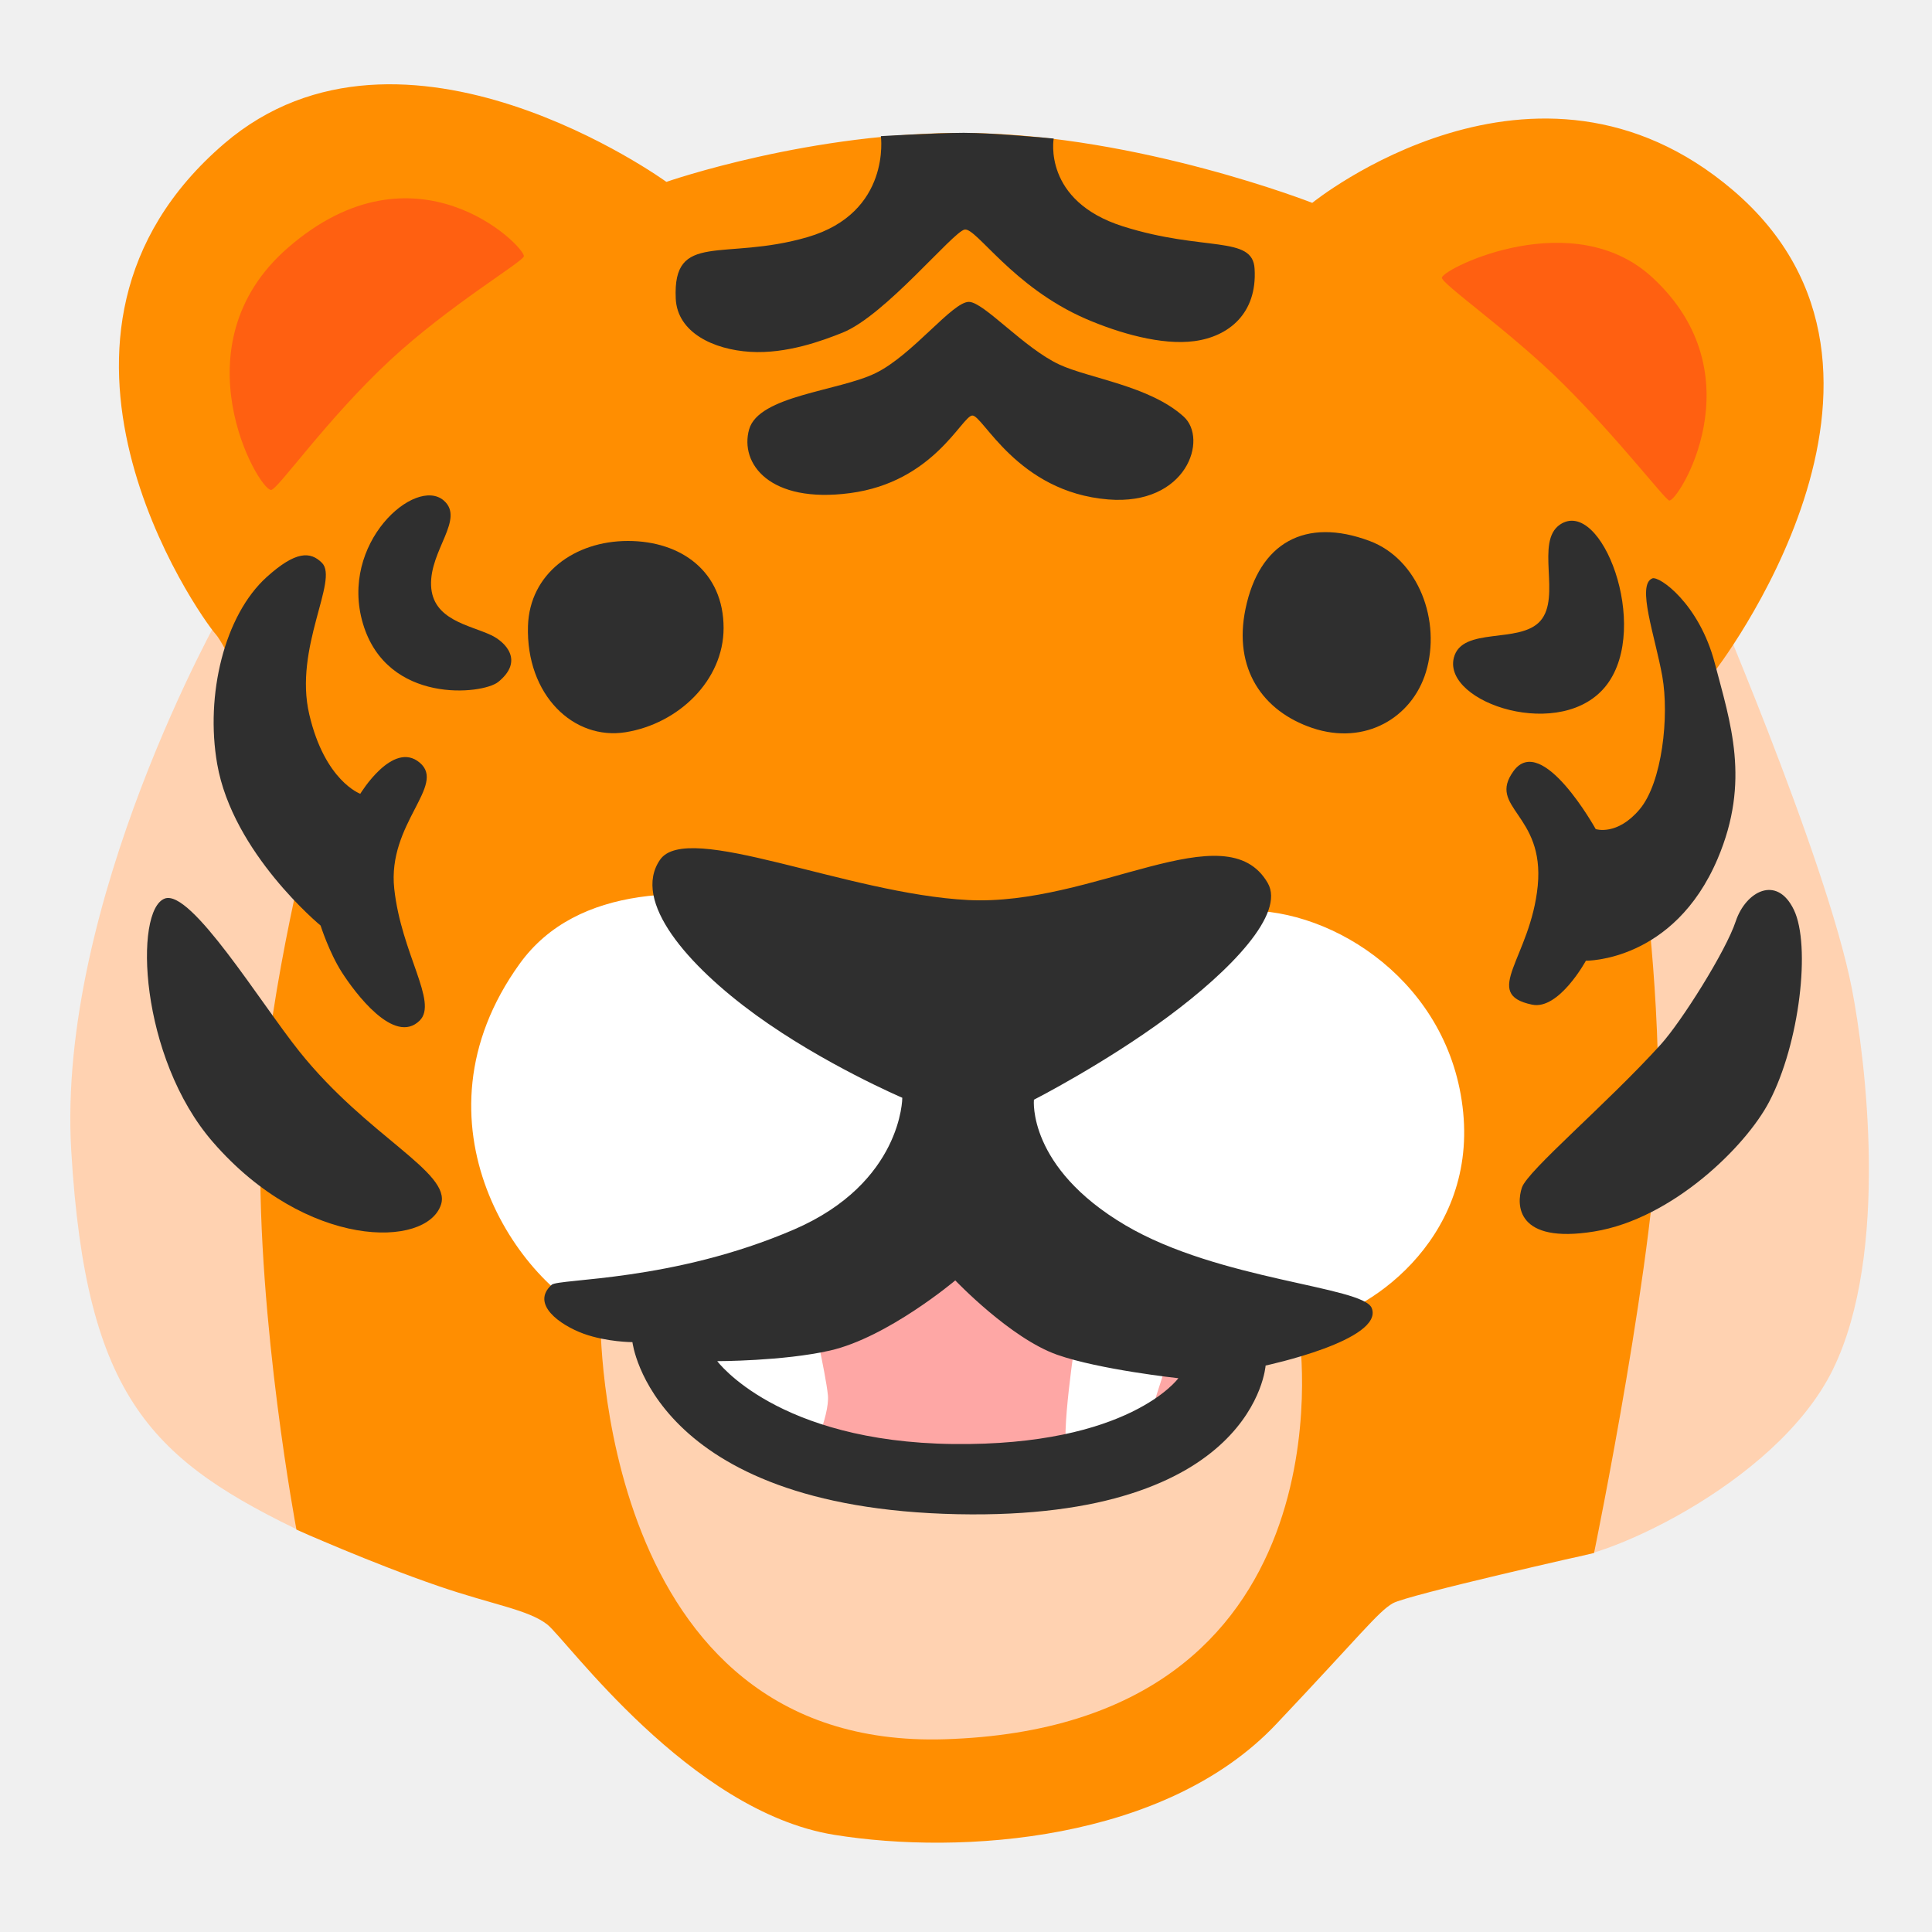
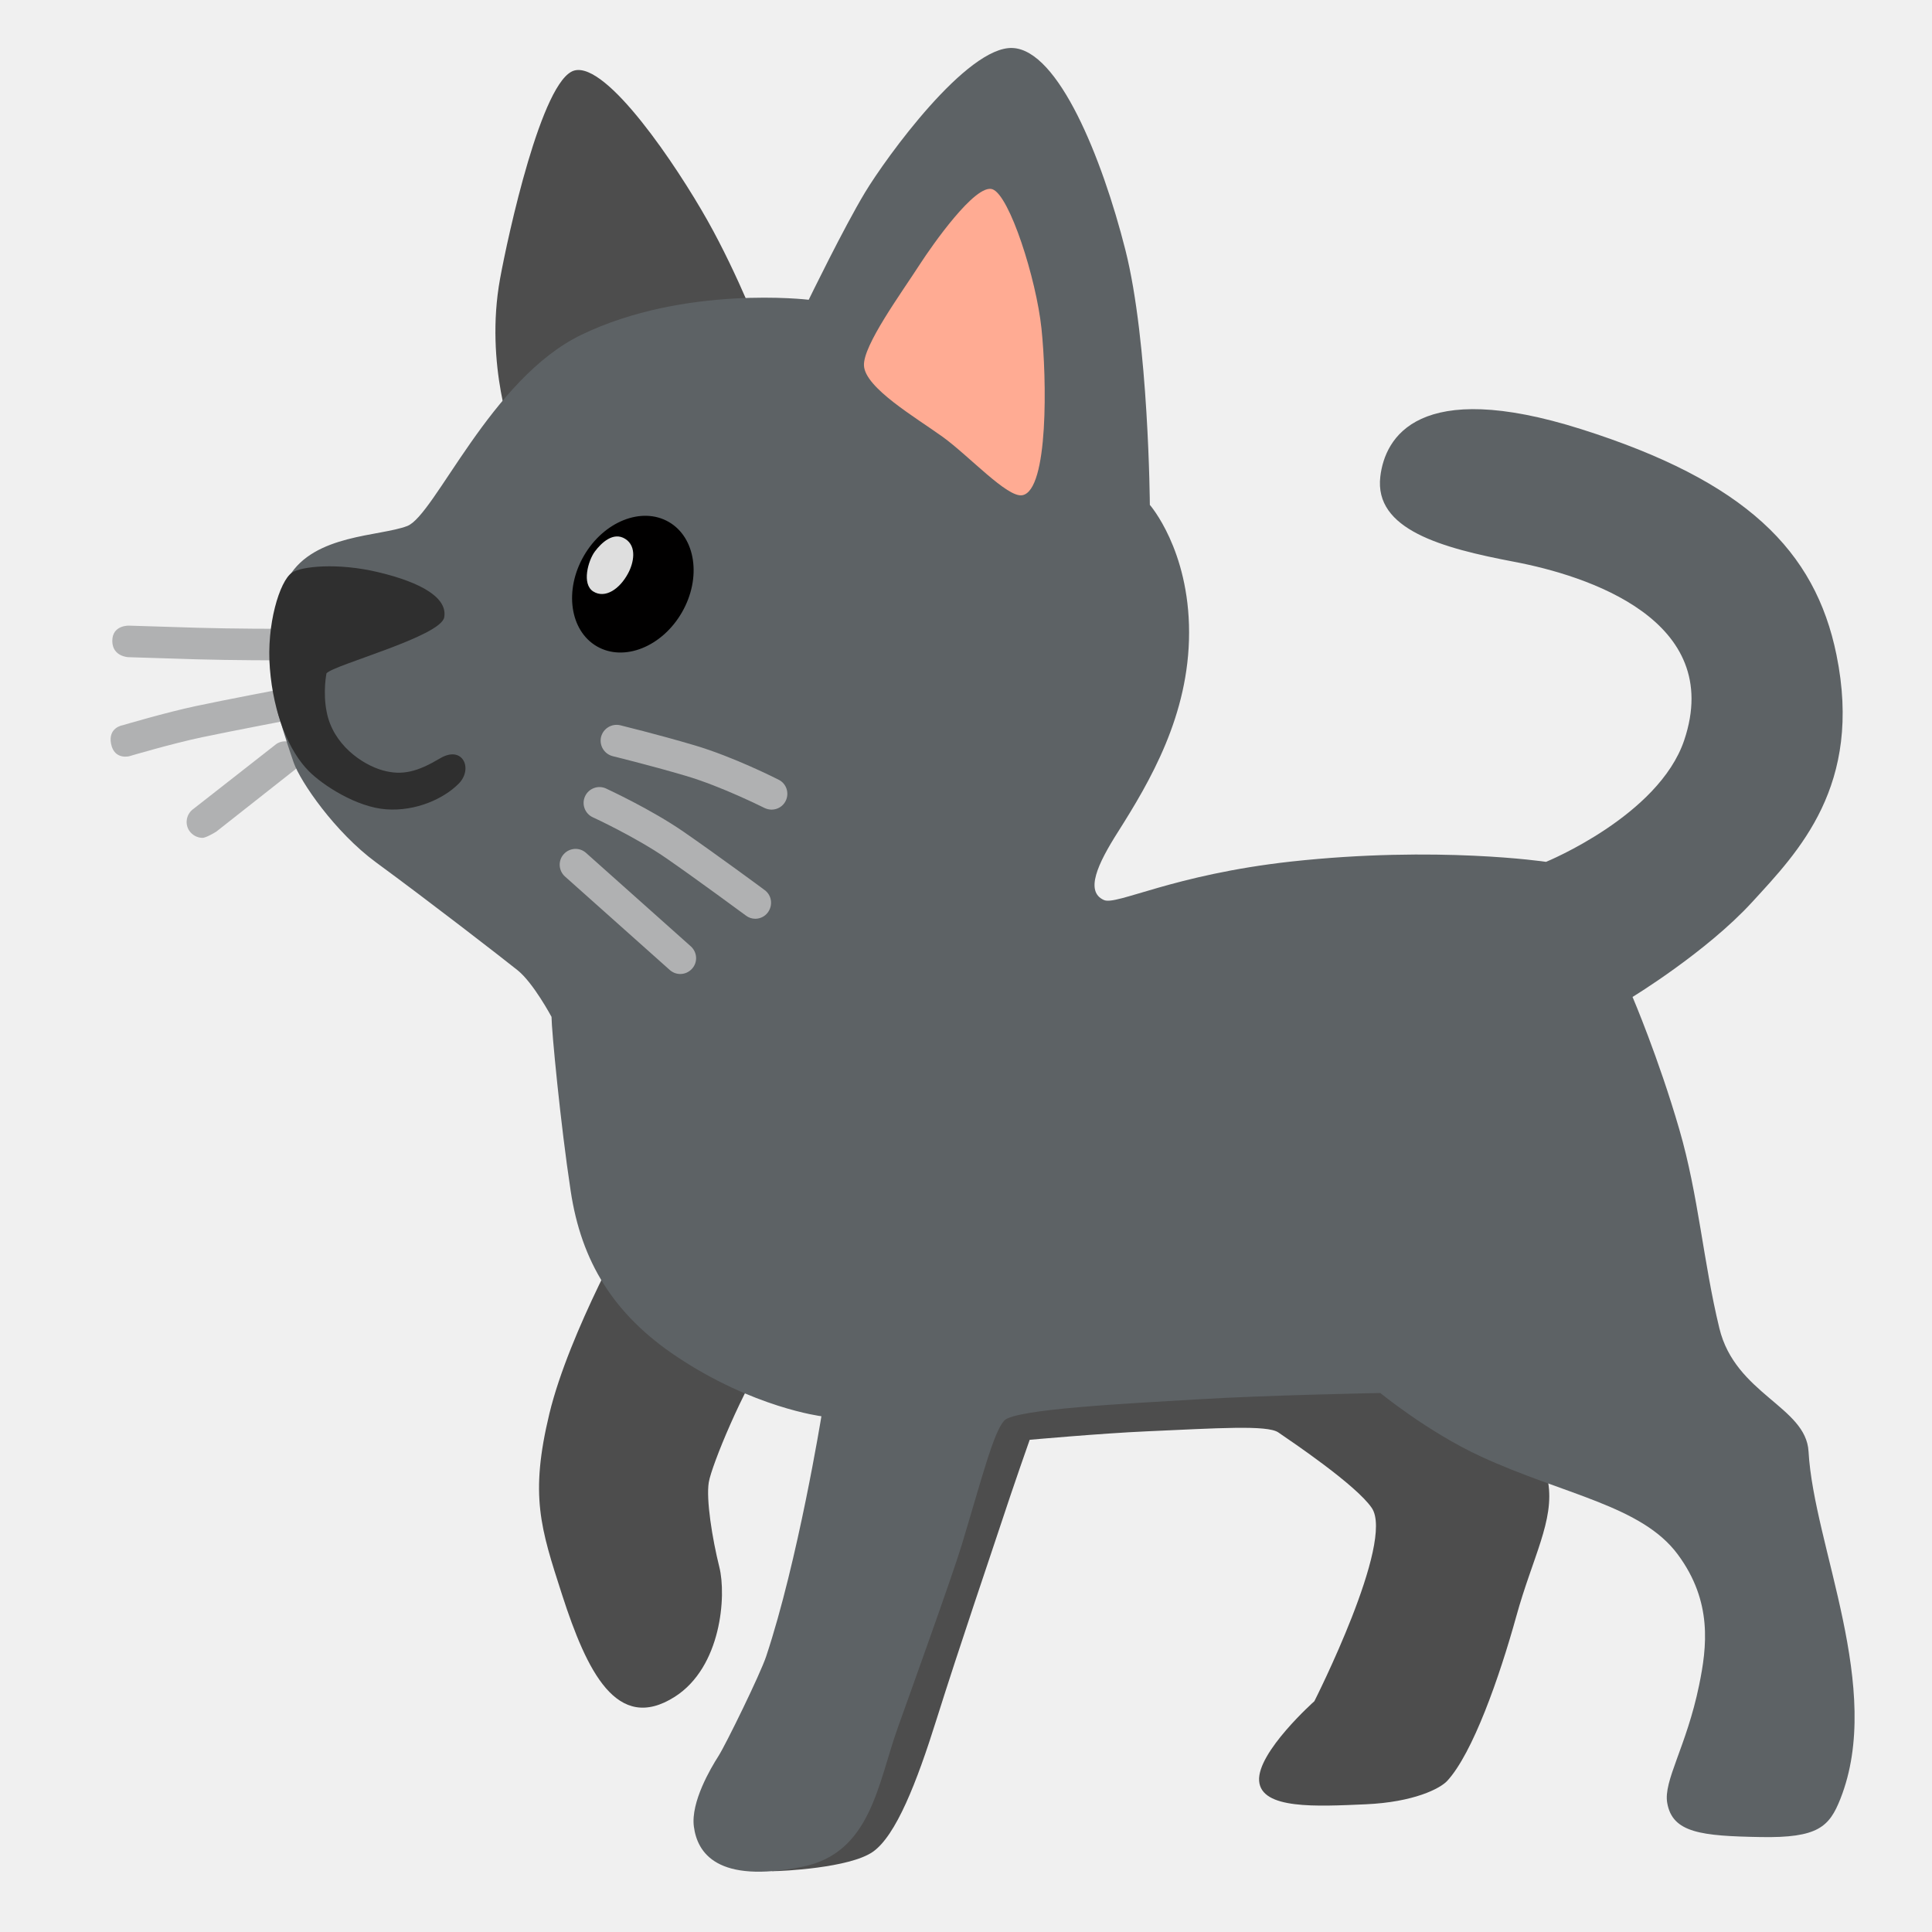
- <svg xmlns="http://www.w3.org/2000/svg" version="1.1" id="Layer_3" x="0px" y="0px" viewBox="0 0 128 128" style="enable-background:new 0 0 128 128;" xml:space="preserve">
-   <path style="fill:#FFD2B1;" d="M14.72,40.48c0,0-10.98,19.29-10,35.76s5.35,20.55,15.77,25.48c10.42,4.93,10.56-49.55,10.56-49.55  L14.72,40.48z" />
-   <path style="fill:#FFD2B1;" d="M112.84,37.95L98.39,54c0,0,2.35,48.85,4.74,49.27c2.39,0.42,14.5-4.79,18.3-12.53  s2.14-20.7,1.27-25.2C121.01,56.81,112.84,37.95,112.84,37.95z" />
-   <path style="fill:#FF8E01;" d="M64.23,8.81c-10.42-0.13-20.08,3.24-20.08,3.24S26.69-0.62,14.86,9.51  C0.09,22.18,13.17,40.76,14.3,42.03s6.19,13.23,6.19,13.23s-3.1,12.11-3.24,20.55c-0.2,11.84,2.39,25.53,2.39,25.53  s4.93,2.21,9.43,3.75c3.62,1.24,5.91,1.55,7.18,2.53c1.27,0.99,9.43,12.39,19.01,13.94c8.45,1.37,21.96,0.42,29.28-7.32  c5.61-5.93,6.76-7.46,7.74-8.02c0.99-0.56,13.33-3.33,13.33-3.33s4.27-20.74,4.27-29.75s-1.13-16.19-1.13-16.19l4.79-12.39  c0,0,15.49-19.85,1.27-31.96c-13.09-11.15-27.87,0.84-27.87,0.84S75.49,8.95,64.23,8.81z" />
-   <path style="fill:#FF6011;" d="M19.08,16.41c8.45-7.34,15.63-0.14,15.63,0.56c0,0.34-4.92,3.23-8.87,6.9  c-4.2,3.9-7.45,8.59-7.88,8.59C17.11,32.46,11.62,22.89,19.08,16.41z" />
-   <path style="fill:#FF6011;" d="M109.47,18.38c-5.2-4.79-13.66-0.7-13.94,0c-0.14,0.35,4.5,3.55,8.02,7.04  c3.65,3.62,6.75,7.67,7.04,7.74C111.15,33.3,116.5,24.86,109.47,18.38z" />
-   <path style="fill:#FFD2B1;" d="M39.78,87.36c0,0-0.29,28.59,22.81,27.87c27.17-0.84,23.51-26.61,23.51-26.61L39.78,87.36z" />
-   <path style="fill:#FEA7A5;" d="M63.43,81.17c0,0-18.58,9.71-18.44,9.15c0.07-0.27,4.63,3.25,9.38,7c5.19,4.1,18.76,1.14,18.76,1.14  l8.89-8.01L63.43,81.17z" />
-   <path style="fill:#FFFFFF;" d="M64.56,64.13c0,0-22.52-10.84-30.13-0.28s0,21.4,5.35,23.51s13.8,9.43,13.8,9.43s1.41-2.96,1.27-4.36  c-0.14-1.41-1.13-5.77-1.13-5.77l9.71-5.49l7.88,7.18c0,0-1.13,7.18-0.56,8.02s4.93-0.99,4.93-0.99l2.25-7.04  c0,0,5.4-0.33,8.92-0.75c3.52-0.42,10.93-5.3,10.09-13.89s-8.59-13.51-14.5-13.37C76.52,60.47,64.56,64.13,64.56,64.13z" />
-   <path style="fill:#2F2F2F;" d="M90.88,86.66c-0.58-1.44-10.14-1.83-16.33-5.49c-6.5-3.84-6.05-8.31-6.05-8.31s4.68-2.39,8.87-5.49  c4.19-3.1,7.79-6.84,6.62-8.87c-2.77-4.79-11.54,1.55-19.85,1.13c-8.03-0.41-18.61-5.28-20.41-2.67c-1.9,2.75,1.85,7.02,6.34,10.28  c4.49,3.26,9.71,5.49,9.71,5.49s0,5.63-7.18,8.73c-8.02,3.46-15.58,3.24-16.05,3.66c-1.41,1.27,0.53,2.66,2.11,3.24  c1.55,0.56,3.24,0.56,3.24,0.56s1.27,10.98,21.54,11.4c19.71,0.41,20.41-9.85,20.41-9.85s1.97-0.42,3.84-1.11  S91.3,87.71,90.88,86.66z M63.15,95.67c-11.68-0.14-15.63-5.49-15.63-5.49s4.36,0,7.46-0.7c3.83-0.87,8.31-4.65,8.31-4.65  s3.65,3.84,6.76,4.93c2.82,0.99,8.02,1.55,8.02,1.55S74.83,95.81,63.15,95.67z" />
-   <path style="fill:#2F2F2F;" d="M47.94,41.61c0,3.46-2.98,6.33-6.48,6.9c-3.45,0.56-6.62-2.46-6.48-7.04  c0.11-3.46,3.08-5.63,6.62-5.63S47.94,37.88,47.94,41.61z" />
-   <path style="fill:#2F2F2F;" d="M86.94,48.23c-3.28-1.11-5.25-3.92-4.42-7.9c0.9-4.35,3.94-6.09,8.22-4.49  c3.24,1.21,4.76,5.31,3.73,8.69C93.56,47.52,90.47,49.42,86.94,48.23z" />
-   <path style="fill:#2F2F2F;" d="M102.05,41.14c-1.37,1.55-5.2,0.34-5.73,2.44c-0.75,3,7.23,5.63,10.14,1.78  c2.91-3.85-0.37-12.43-3.1-10.61C101.68,35.88,103.46,39.54,102.05,41.14z" />
-   <path style="fill:#2F2F2F;" d="M109.47,38.32c-1.06,0.43,0.19,3.85,0.66,6.48s0,7.04-1.5,8.82c-1.5,1.78-2.91,1.31-2.91,1.31  s-3.56-6.42-5.44-3.85c-1.78,2.44,2.06,2.82,1.6,7.6c-0.47,4.79-3.78,7.17-0.38,7.88c1.78,0.38,3.57-2.91,3.57-2.91  s5.82,0.09,8.73-6.76c2.19-5.15,0.84-9.01-0.19-12.95S109.93,38.14,109.47,38.32z" />
-   <path style="fill:#2F2F2F;" d="M110.03,69.2c-3.57,3.94-8.82,8.35-9.2,9.48c-0.38,1.13-0.38,3.75,4.79,2.91s10.04-5.63,11.59-8.59  c2.03-3.87,2.77-10.37,1.64-12.72c-1.13-2.35-3.19-1.22-3.85,0.75C114.35,63.01,111.39,67.7,110.03,69.2z" />
-   <path style="fill:#2F2F2F;" d="M28.56,38.79c-0.09-2.35,2.25-4.41,0.84-5.63c-1.87-1.62-6.95,2.82-5.35,8.17s7.92,4.69,8.96,3.85  c1.74-1.41,0.46-2.66-0.47-3.1C31.1,41.4,28.65,41.08,28.56,38.79z" />
-   <path style="fill:#2F2F2F;" d="M23.87,52.59c0,0,2.16-3.57,3.94-2.06c1.78,1.5-2.16,4.04-1.69,8.35s2.91,7.51,1.69,8.73  c-1.69,1.69-4.32-1.88-5.16-3.19c-0.84-1.31-1.41-3.1-1.41-3.1s-5.82-4.79-6.85-10.7c-0.8-4.57,0.47-9.85,3.28-12.39  c1.92-1.73,2.89-1.71,3.66-0.94c1.13,1.13-1.88,5.63-0.84,10.04C21.52,51.75,23.87,52.59,23.87,52.59z" />
-   <path style="fill:#2F2F2F;" d="M19.84,69.67c-2.58-3.22-7.18-10.77-8.92-10.14c-2.06,0.75-1.69,10.53,3.19,16.14  c6.19,7.13,14.17,7.04,15.11,4.13C29.91,77.66,24.34,75.3,19.84,69.67z" />
-   <path style="fill:#2F2F2F;" d="M58.36,9.02c0,0,0.7,5.07-4.86,6.69s-8.94-0.44-8.73,4.08c0.11,2.25,2.51,3.37,4.93,3.52  c2.42,0.15,4.82-0.75,6.12-1.27c2.82-1.13,7.32-6.69,8.09-6.83c0.77-0.14,3.17,3.8,8.02,5.91c2.22,0.96,5.04,1.77,7.2,1.48  c2.27-0.3,4.17-1.83,3.99-4.79C83,15.57,79.76,16.69,74.41,15s-4.6-5.82-4.6-5.82s-3.99-0.38-5.96-0.38  C61.88,8.81,58.36,9.02,58.36,9.02z" />
-   <path style="fill:#2F2F2F;" d="M64.2,20c-1.1-0.02-3.73,3.52-6.19,4.72s-7.74,1.48-8.38,3.73c-0.63,2.25,1.34,4.93,6.69,4.22  c5.54-0.73,7.39-5.07,8.09-5.14c0.7-0.07,2.96,5.07,9.01,5.56c5.21,0.42,6.64-4.01,5-5.49c-2.25-2.04-6.26-2.53-8.24-3.45  C67.84,23.06,65.19,20.02,64.2,20z" />
+ <svg xmlns="http://www.w3.org/2000/svg" version="1.1" id="Layer_2" x="0px" y="0px" viewBox="0 0 128 128" style="enable-background:new 0 0 128 128;" xml:space="preserve">
+   <path style="fill:#4D4D4D;" d="M41.94,80.79c0,0-4.22,7.41-5.54,12.86c-1.31,5.44-0.59,7.57,0.84,12.01  c1.64,5.07,3.63,9.19,7.46,6.76c3.1-1.97,3.43-6.71,2.96-8.59c-0.47-1.88-0.89-4.5-0.7-5.63c0.19-1.13,2.3-6.24,3.99-8.68  c1.69-2.44,1.69-6.01,1.41-6.29C52.07,82.95,41.94,80.79,41.94,80.79z" />
+   <path style="fill:#4D4D4D;" d="M51.75,117.35c0,0-1.2,6.62-0.56,6.62c0.63,0,5.07-0.21,6.62-1.27c1.55-1.06,2.94-4.65,4.22-8.73  c1.55-4.93,3.71-11.25,4.22-12.81c0.94-2.86,1.97-5.77,1.97-5.77s4.78-0.43,7.74-0.56c4.72-0.21,8-0.43,8.73,0.07  c0.92,0.63,5.15,3.48,6.19,5c1.55,2.25-3.8,12.81-3.8,12.81s-3.8,3.38-3.66,5.28c0.14,1.9,3.8,1.69,7.04,1.55  c3.24-0.14,4.97-1.06,5.42-1.55c1.69-1.83,3.45-6.83,4.58-10.91c1.08-3.91,2.53-6.34,2.11-8.87c-0.42-2.53-13.23-13.37-13.23-13.37  l-31.46,7.6L51.75,117.35z" />
+   <path style="fill:#4D4D4D;" d="M34.02,29.16l16.52-6.66c0,0-1.6-4.22-3.66-7.88c-2.06-3.66-6.66-10.51-8.82-9.95  c-2.16,0.56-4.42,11-4.93,13.8C32.09,24.18,34.02,29.16,34.02,29.16z" />
+   <g>
+     <path style="fill:#B0B1B2;" d="M18.72,43.75c-0.03,0-3.42,0-5.73-0.07c-2.32-0.07-4.48-0.14-4.48-0.14s-1.07-0.03-1.07-1.08   c0-1.06,1.11-1.01,1.11-1.01s2.17,0.07,4.5,0.14c2.28,0.07,5.64,0.07,5.67,0.07c0.58,0,1.05,0.47,1.05,1.05S19.3,43.75,18.72,43.75   z" />
+   </g>
+   <g>
+     <path style="fill:#B0B1B2;" d="M8.57,50.1c0,0-0.99,0.27-1.21-0.81c-0.22-1.09,0.76-1.24,0.76-1.24s2.87-0.85,4.85-1.27   c1.96-0.42,6.04-1.19,6.08-1.2c0.57-0.11,1.12,0.27,1.23,0.84c0.11,0.57-0.27,1.12-0.84,1.23c-0.04,0.01-4.09,0.78-6.03,1.19   C11.44,49.25,8.57,50.1,8.57,50.1z" />
+   </g>
+   <g>
+     <path style="fill:#B0B1B2;" d="M13.42,55.51c-0.34,0-0.67-0.17-0.88-0.47c-0.32-0.48-0.19-1.13,0.29-1.46l5.48-4.29   c0.48-0.32,1.13-0.19,1.46,0.29c0.32,0.48,0.19,1.13-0.29,1.46l-5.14,4.05C14.16,55.21,13.62,55.51,13.42,55.51z" />
+   </g>
+   <path style="fill:#5D6265;" d="M36.54,67.37c0,0.84,0.59,7.08,1.27,11.54c0.7,4.65,2.82,8.17,7.04,10.98  c5.07,3.38,9.57,3.94,9.57,3.94s-1.55,9.57-3.66,15.91c-0.38,1.15-2.67,5.84-3.17,6.62s-1.83,3.03-1.62,4.65  c0.23,1.76,1.55,3.8,7.18,2.67c4.56-0.91,5-5.51,6.34-9.24c0.5-1.4,3.61-10.04,4.22-12.06c1.35-4.47,2.11-7.48,2.82-8.26  c0.7-0.77,8.17-1.13,12.81-1.41c4.65-0.28,12.11-0.42,12.11-0.42s3.17,2.6,6.69,4.22c5.48,2.52,10.63,3.24,13.02,6.48  c2.31,3.12,1.93,6.13,1.41,8.66c-0.84,4.08-2.38,6.33-2.11,7.81c0.35,1.97,2.25,2.18,6.19,2.25c3.81,0.07,4.55-0.69,5.28-2.53  c2.89-7.3-1.76-16.75-2.11-23.02c-0.17-2.97-4.86-3.8-5.91-8.17c-1.06-4.36-1.38-8.8-2.65-13.16c-1.38-4.76-3.1-8.78-3.1-8.78  s4.9-2.98,7.93-6.29c3.03-3.31,7.35-7.7,5.58-16.38c-1.41-6.9-6.01-11.5-16.92-14.95c-10.79-3.41-12.99,0.55-13.3,3.14  c-0.42,3.52,4.08,4.74,8.87,5.65s13.96,3.83,11.26,11.83c-1.69,5-9.15,8.05-9.15,8.05s-7.18-1.08-16.89-0.02  C77.7,57.95,73.98,60,73.14,59.63c-1.27-0.56-0.42-2.39,0.92-4.5c2.12-3.35,4.72-7.74,4.72-13.23s-2.6-8.45-2.6-8.45  s-0.07-10.77-1.62-16.89S70.12,3.32,67.09,3.18c-3.03-0.14-8.38,7.25-9.78,9.57s-3.73,7.11-3.73,7.11s-8.2-0.99-15.06,2.32  c-6.02,2.9-9.71,11.97-11.54,12.67c-1.83,0.7-6.15,0.54-7.84,3.36c-0.7,1.16-0.77,8.89-0.77,8.89s0.53,1.83,1.09,3.43  c0.44,1.25,2.72,4.6,5.46,6.61c3.56,2.61,8.32,6.3,9.37,7.14C35.34,65.12,36.54,67.37,36.54,67.37z" />
+   <path style="fill:#FFAB93;" d="M57.24,24.22c0.07,1.48,3.45,3.45,5.21,4.72c1.76,1.27,4.29,4.05,5.28,3.87  c1.75-0.31,1.62-7.74,1.27-11.05c-0.35-3.31-2.11-8.8-3.24-9.22c-1.13-0.42-4.05,3.79-4.79,4.93C59.7,19.44,57.17,22.89,57.24,24.22  z" />
+   <path style="fill:#2F2F2F;" d="M21.63,44.61c0.47-0.56,7.57-2.44,7.8-3.71s-1.45-2.3-4.41-3c-2.66-0.63-5.09-0.38-5.69,0.05  c-0.8,0.56-1.69,3.43-1.45,6.34c0.24,3.01,1.26,5.47,2.58,6.8c0.92,0.93,3.16,2.39,5.13,2.53c1.97,0.14,3.8-0.7,4.79-1.69  s0.28-2.58-1.22-1.69c-1.5,0.89-2.5,1.16-3.8,0.8c-1.36-0.38-3.31-1.71-3.72-3.89C21.38,45.85,21.63,44.61,21.63,44.61z" />
+   <g>
+     <path style="fill:#B0B1B2;" d="M51.12,53.64c-0.16,0-0.32-0.04-0.47-0.11c-0.03-0.01-2.81-1.42-5.22-2.13   c-2.48-0.73-4.8-1.29-4.83-1.3c-0.56-0.14-0.91-0.7-0.78-1.27c0.14-0.56,0.7-0.91,1.27-0.78c0.02,0.01,2.4,0.58,4.93,1.33   c2.6,0.77,5.45,2.22,5.57,2.28c0.52,0.26,0.72,0.89,0.46,1.41C51.87,53.43,51.5,53.64,51.12,53.64z" />
+   </g>
+   <g>
+     <path style="fill:#B0B1B2;" d="M50.04,60.87c-0.22,0-0.44-0.07-0.62-0.21c-0.03-0.02-3.25-2.4-5.32-3.83   c-2.01-1.38-4.79-2.67-4.82-2.68c-0.53-0.24-0.76-0.87-0.52-1.39c0.24-0.53,0.87-0.76,1.39-0.52c0.12,0.06,2.97,1.37,5.13,2.86   c2.1,1.45,5.35,3.84,5.38,3.87c0.47,0.34,0.56,1,0.22,1.47C50.68,60.72,50.36,60.87,50.04,60.87z" />
+   </g>
+   <g>
+     <path style="fill:#B0B1B2;" d="M45.07,64.53c-0.25,0-0.5-0.09-0.7-0.27l-6.94-6.19c-0.43-0.39-0.47-1.05-0.08-1.48   c0.39-0.43,1.05-0.47,1.48-0.08l6.94,6.19c0.43,0.39,0.47,1.05,0.08,1.48C45.64,64.41,45.36,64.53,45.07,64.53z" />
+   </g>
+   <ellipse transform="matrix(0.5 -0.866 0.866 0.5 -12.5511 55.6638)" style="fill:#010000;" cx="41.93" cy="38.7" rx="4.76" ry="3.75" />
+   <path style="fill:#DEDEDE;" d="M41.61,37.99c-0.55,1.03-1.51,1.69-2.3,1.2c-0.79-0.49-0.34-2.06,0.1-2.65  c0.44-0.59,1.23-1.33,2.01-0.84C42.22,36.2,41.98,37.31,41.61,37.99z" />
</svg>
